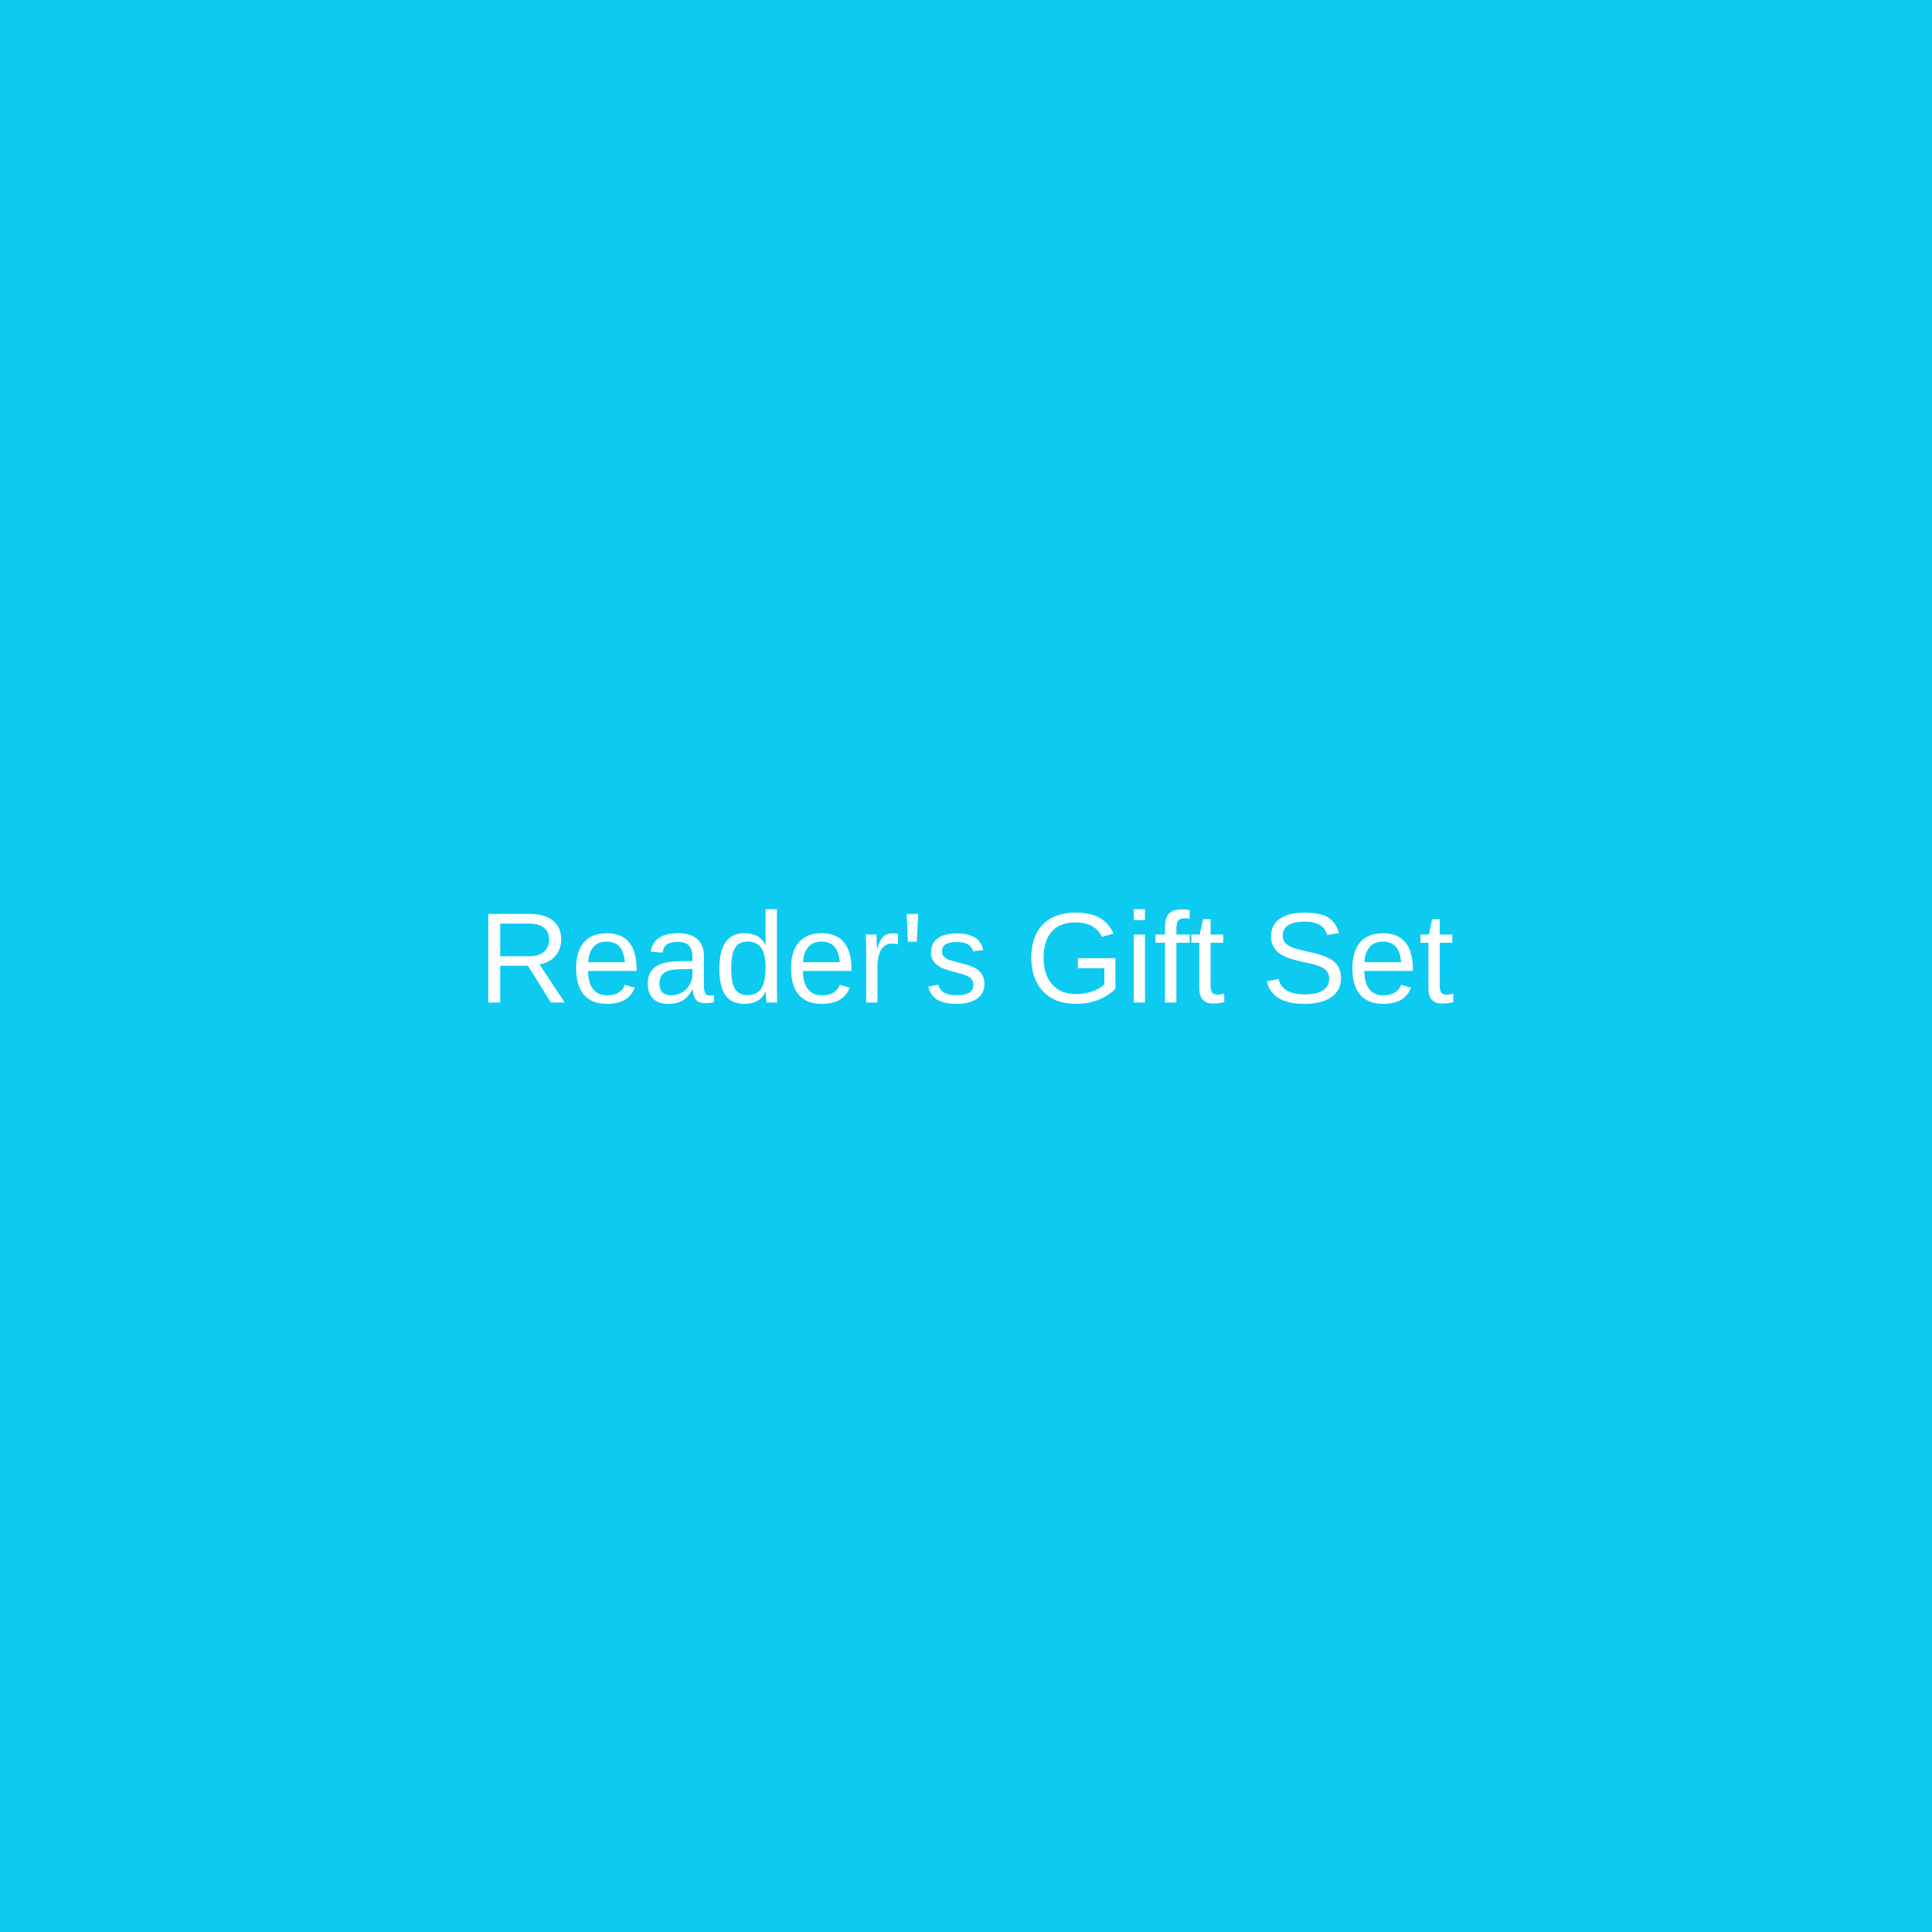
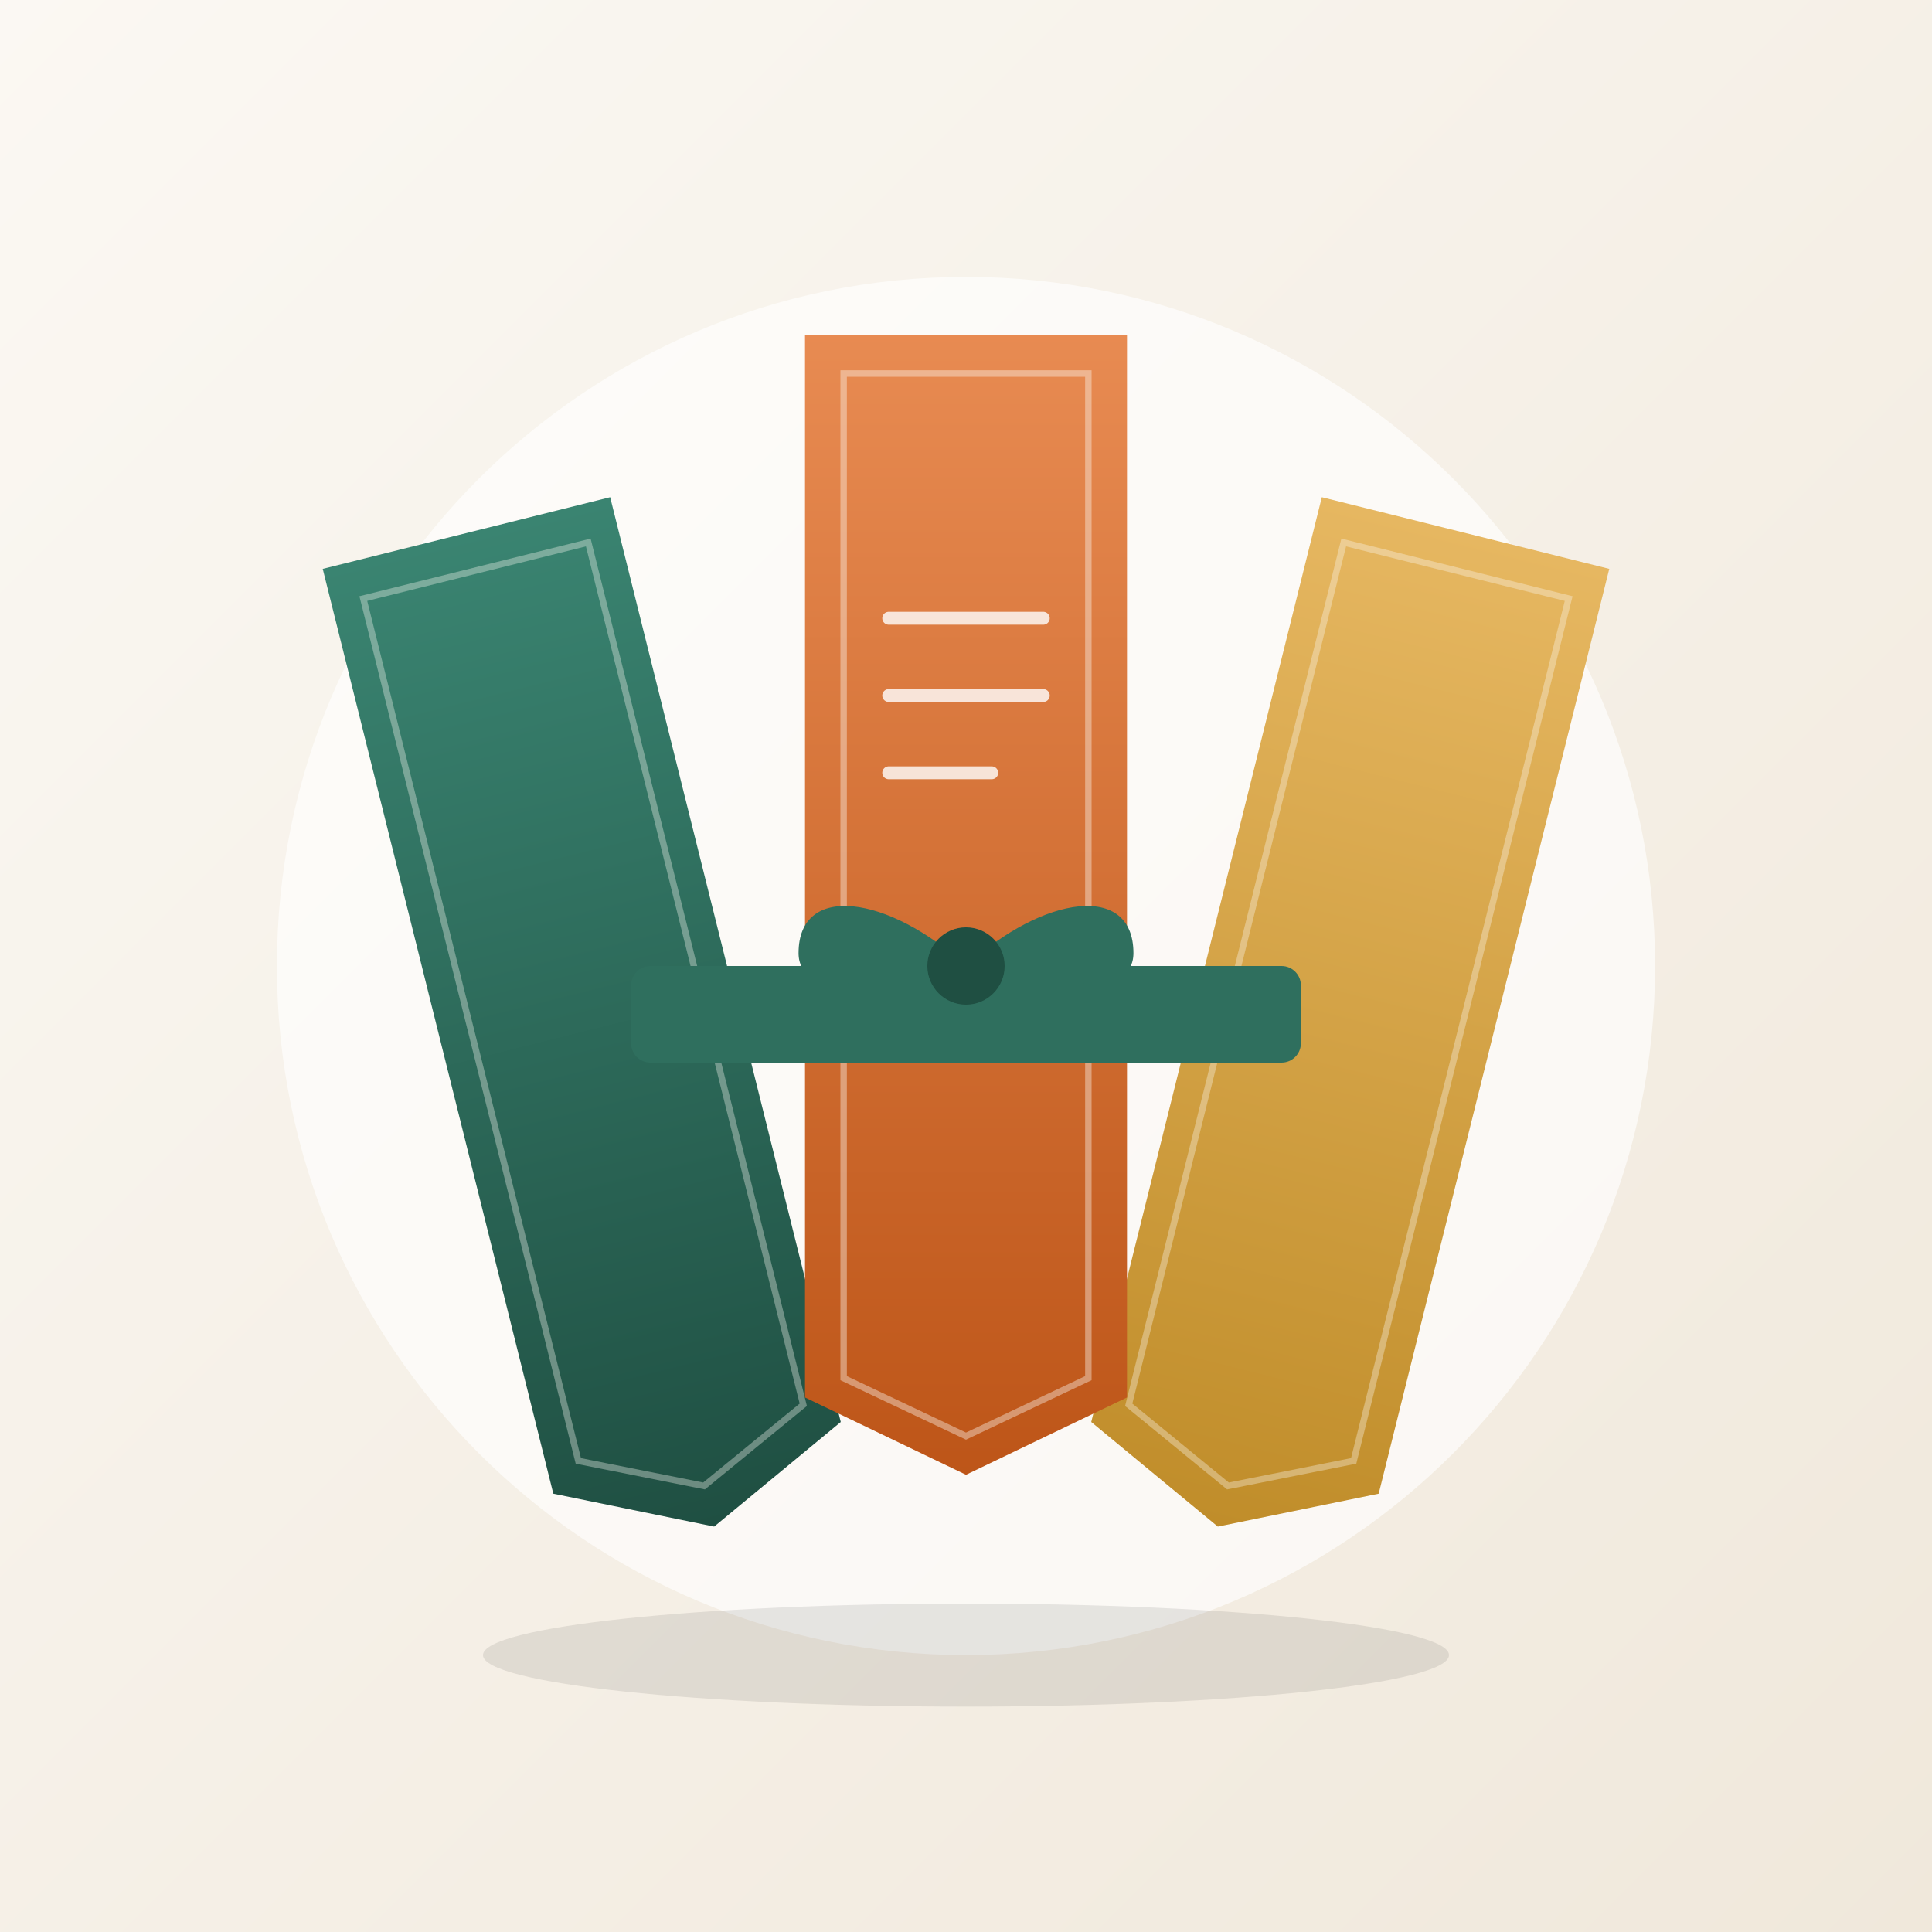
- <svg xmlns="http://www.w3.org/2000/svg" width="300" height="300" viewBox="0 0 300 300">
-   <rect width="300" height="300" fill="#0dcaf0" />
-   <text x="50%" y="50%" dominant-baseline="middle" text-anchor="middle" font-family="Arial, sans-serif" font-size="20" fill="#ffffff">Reader's Gift Set</text>
+ <svg xmlns="http://www.w3.org/2000/svg" width="600" height="600" viewBox="0 0 600 600" role="img" aria-label="Reader Gift Set: three bookmarks tied with a ribbon, ready for gifting">
+   <defs>
+     <linearGradient id="bg5" x1="0" y1="0" x2="1" y2="1">
+       <stop offset="0" stop-color="#fbf8f3" />
+       <stop offset="1" stop-color="#f0e8db" />
+     </linearGradient>
+     <linearGradient id="g1" x1="0" y1="0" x2="0" y2="1">
+       <stop offset="0" stop-color="#3a8471" />
+       <stop offset="1" stop-color="#1f4f42" />
+     </linearGradient>
+     <linearGradient id="g2" x1="0" y1="0" x2="0" y2="1">
+       <stop offset="0" stop-color="#e88b52" />
+       <stop offset="1" stop-color="#bd5518" />
+     </linearGradient>
+     <linearGradient id="g3" x1="0" y1="0" x2="0" y2="1">
+       <stop offset="0" stop-color="#e6b761" />
+       <stop offset="1" stop-color="#c08d2a" />
+     </linearGradient>
+   </defs>
+   <rect width="600" height="600" fill="url(#bg5)" />
+   <circle cx="300" cy="300" r="214" fill="#ffffff" opacity=".65" />
+   <ellipse cx="300" cy="514" rx="150" ry="16" fill="#1f1d1a" opacity=".1" />
+   <g transform="rotate(-14 300 300)">
+     <path d="M136 132h92v296l-46 22-46-22z" fill="url(#g1)" />
+     <path d="M146 144h72v276l-36 17-36-17z" fill="none" stroke="#fbf8f3" stroke-width="2" opacity=".35" />
+   </g>
+   <g transform="rotate(14 300 300)">
+     <path d="M372 132h92v296l-46 22-46-22z" fill="url(#g3)" />
+     <path d="M382 144h72v276l-36 17-36-17z" fill="none" stroke="#fbf8f3" stroke-width="2" opacity=".35" />
+   </g>
+   <g>
+     <path d="M250 104h100v330l-50 24-50-24z" fill="url(#g2)" />
+     <path d="M262 116h76v312l-38 18-38-18z" fill="none" stroke="#fbf8f3" stroke-width="2" opacity=".4" />
+     <g stroke="#ffffff" stroke-width="4" stroke-linecap="round" opacity=".8">
+       <path d="M276 192h48M276 216h48M276 240h32" />
+     </g>
+   </g>
+   <g>
+     <rect x="196" y="300" width="208" height="30" rx="6" fill="#2f6f5e" />
+     <path d="M300 300c-24-22-52-26-52-4 0 14 24 10 52 4zM300 300c24-22 52-26 52-4 0 14-24 10-52 4z" fill="#2f6f5e" />
+     <circle cx="300" cy="300" r="12" fill="#1f4f42" />
+   </g>
</svg>
